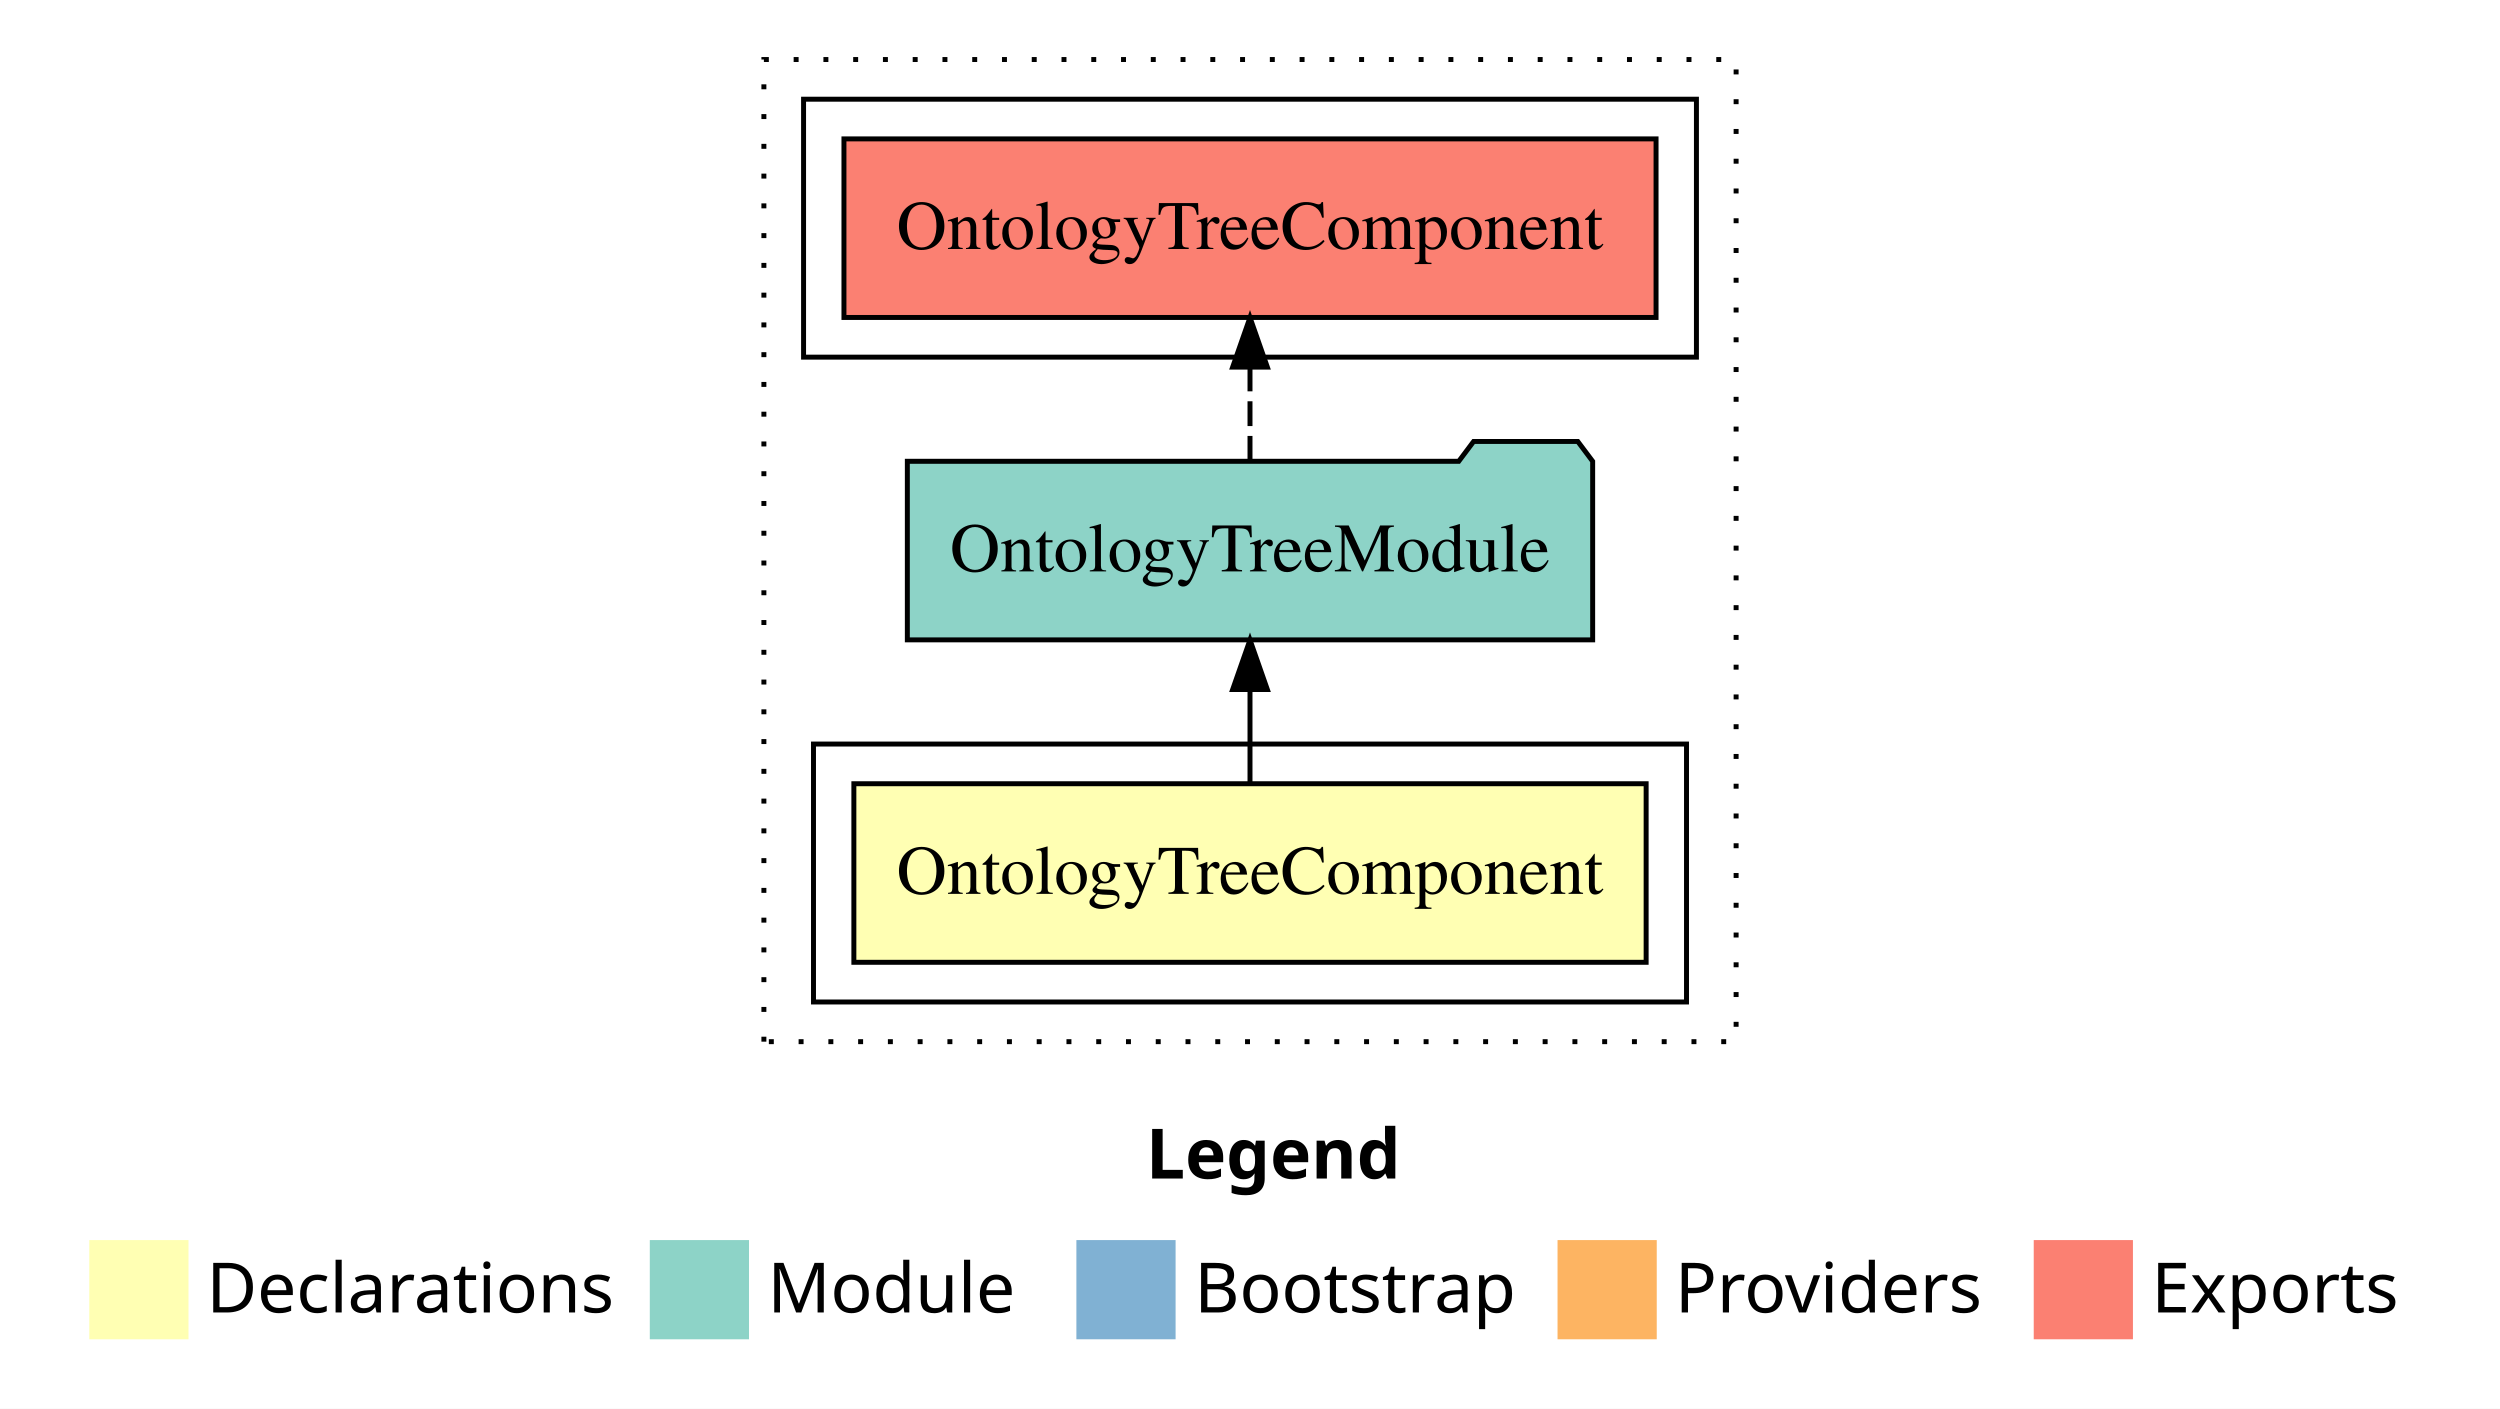
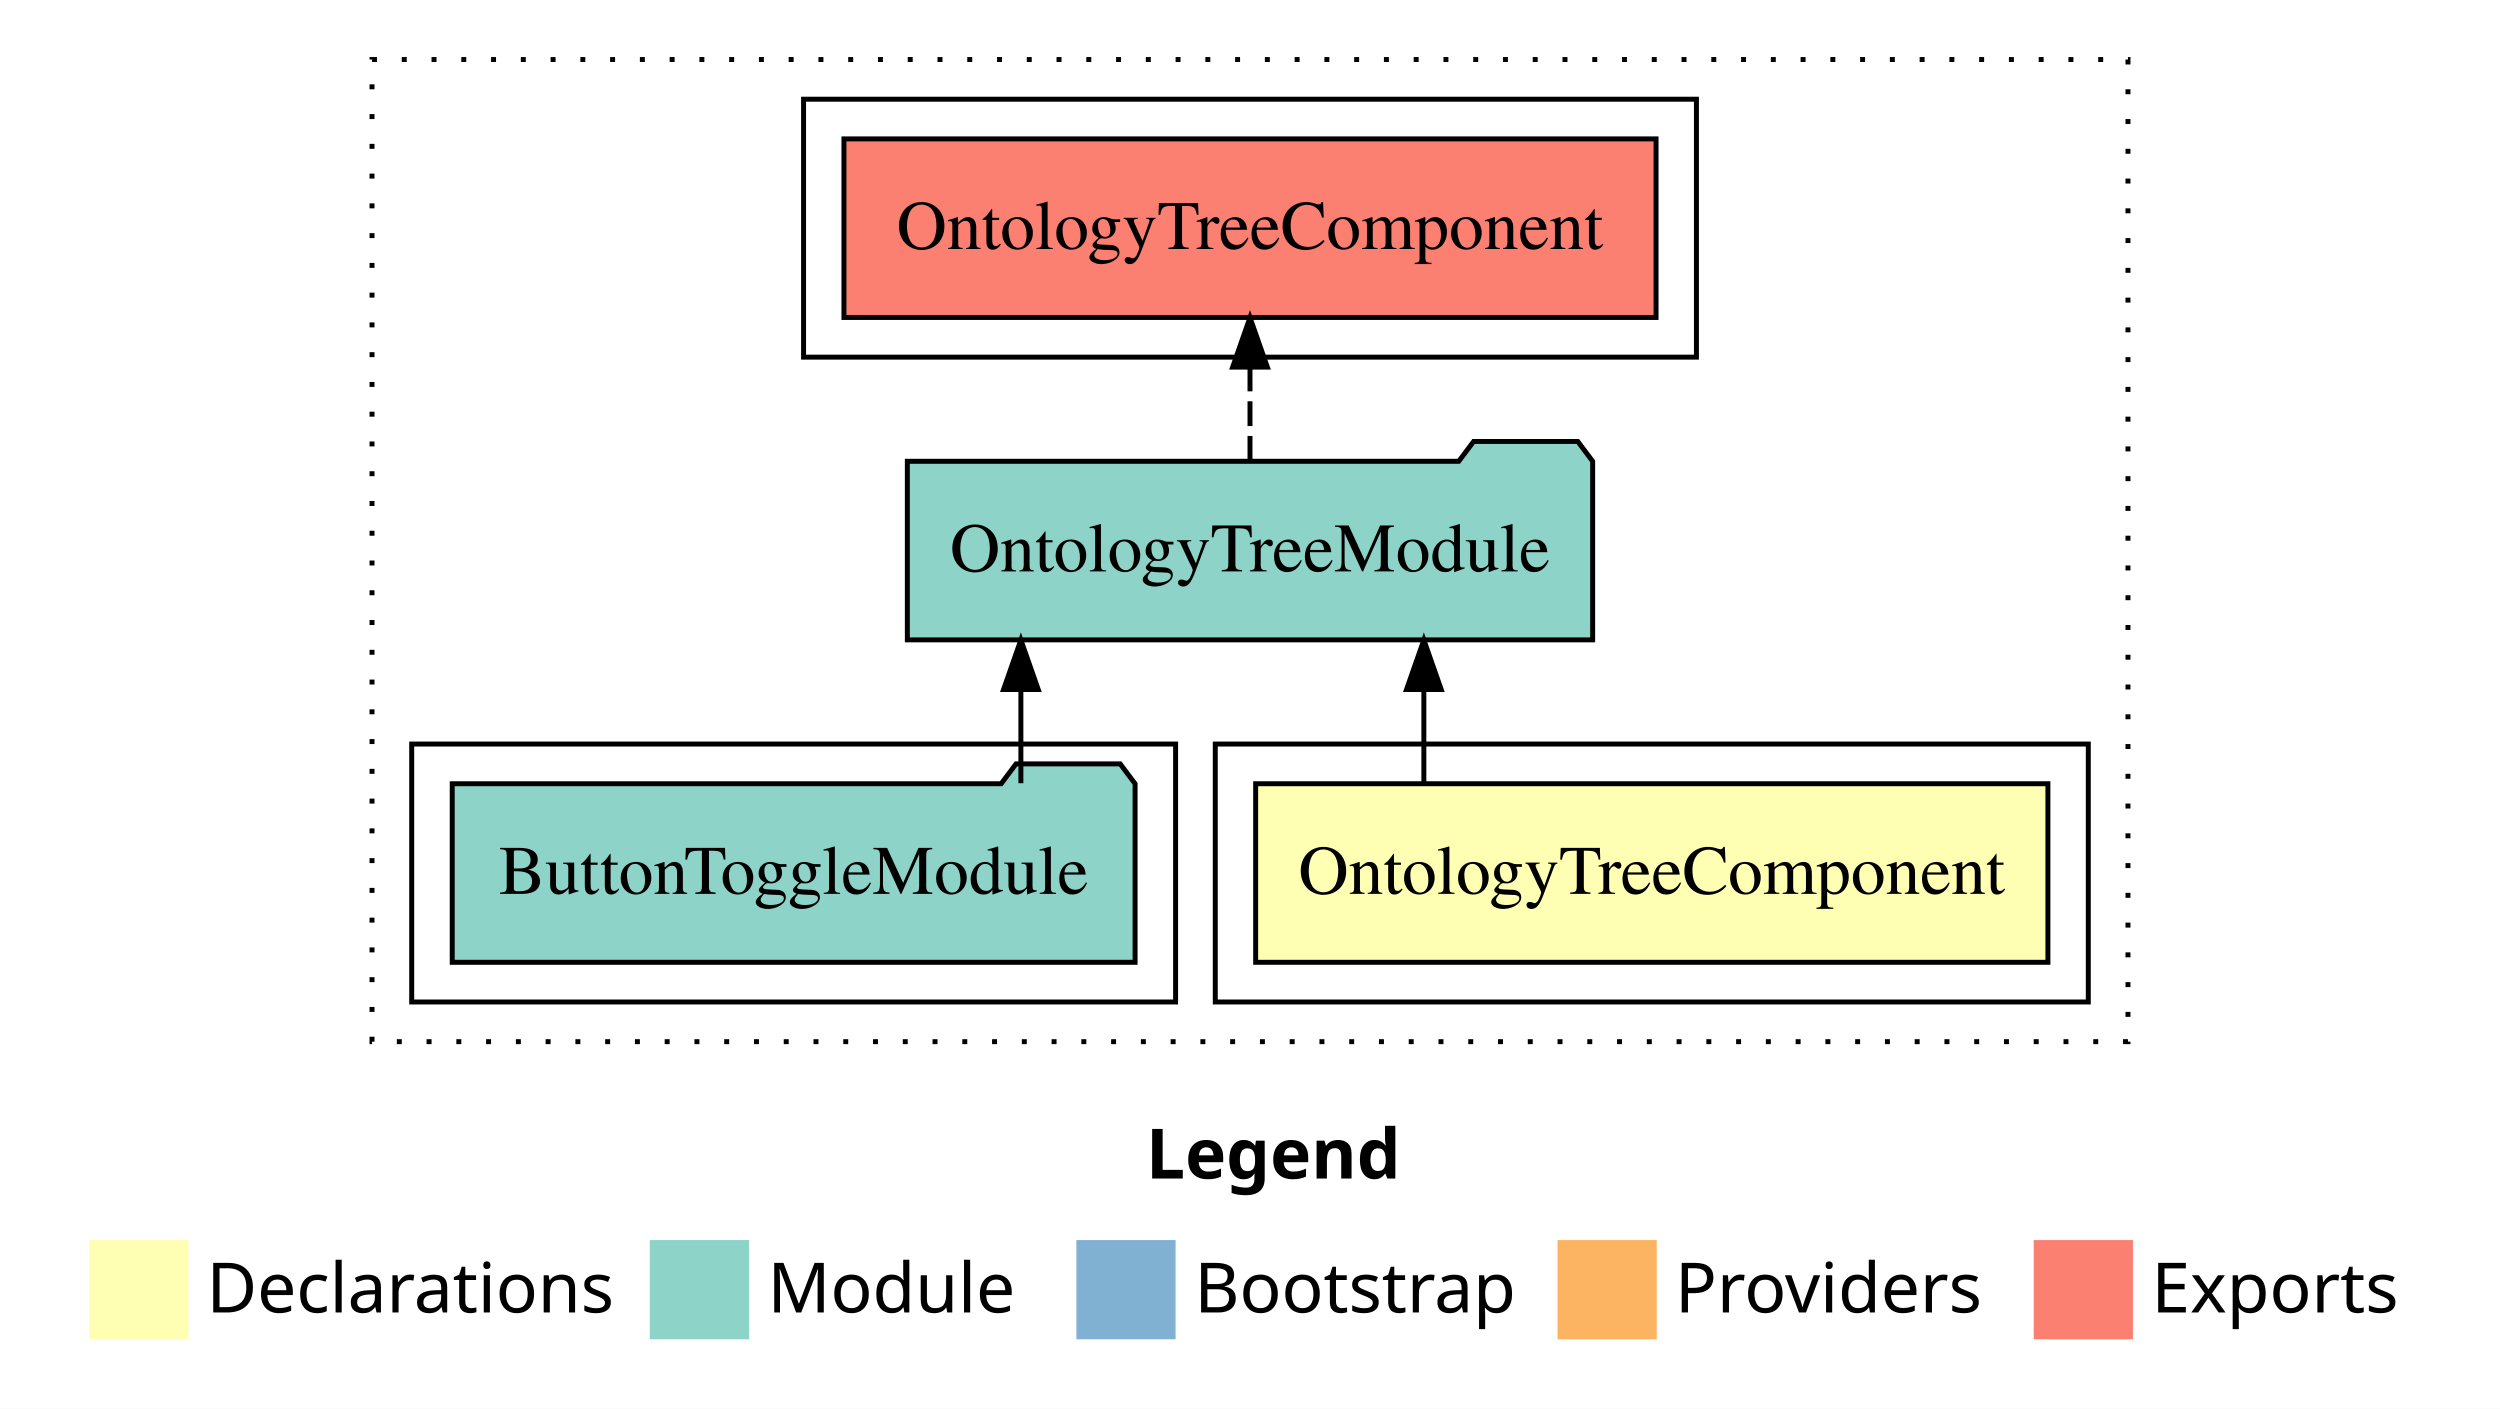
<svg xmlns="http://www.w3.org/2000/svg" width="504pt" height="284pt" viewBox="0.00 0.00 504.00 284.00">
  <g id="graph0" class="graph" transform="scale(1 1) rotate(0) translate(4 280)">
    <polygon fill="white" stroke="transparent" points="-4,4 -4,-280 500,-280 500,4 -4,4" />
    <text text-anchor="start" x="227.01" y="-42.4" font-family="Times-12" font-weight="bold" font-size="14.00">Legend</text>
    <polygon fill="#ffffb3" stroke="transparent" points="14,-10 14,-30 34,-30 34,-10 14,-10" />
    <text text-anchor="start" x="37.63" y="-15.4" font-family="Times-12" font-size="14.00">  Declarations</text>
    <polygon fill="#8dd3c7" stroke="transparent" points="127,-10 127,-30 147,-30 147,-10 127,-10" />
    <text text-anchor="start" x="150.73" y="-15.4" font-family="Times-12" font-size="14.00">  Module</text>
    <polygon fill="#80b1d3" stroke="transparent" points="213,-10 213,-30 233,-30 233,-10 213,-10" />
    <text text-anchor="start" x="236.78" y="-15.4" font-family="Times-12" font-size="14.00">  Bootstrap</text>
    <polygon fill="#fdb462" stroke="transparent" points="310,-10 310,-30 330,-30 330,-10 310,-10" />
    <text text-anchor="start" x="333.67" y="-15.4" font-family="Times-12" font-size="14.00">  Providers</text>
    <polygon fill="#fb8072" stroke="transparent" points="406,-10 406,-30 426,-30 426,-10 406,-10" />
    <text text-anchor="start" x="429.73" y="-15.4" font-family="Times-12" font-size="14.00">  Exports</text>
    <g id="clust1" class="cluster">
-       <polygon fill="none" stroke="black" stroke-dasharray="1,5" points="150,-70 150,-268 346,-268 346,-70 150,-70" />
+       <polygon fill="none" stroke="black" stroke-dasharray="1,5" points="71,-70 71,-268 425,-268 425,-70 71,-70" />
+     </g>
+     <g id="clust2" class="cluster">
+       <polygon fill="none" stroke="black" points="241,-78 241,-130 417,-130 417,-78 241,-78" />
    </g>
    <g id="clust5" class="cluster">
      <polygon fill="none" stroke="black" points="158,-208 158,-260 338,-260 338,-208 158,-208" />
    </g>
-     <g id="clust2" class="cluster">
-       <polygon fill="none" stroke="black" points="160,-78 160,-130 336,-130 336,-78 160,-78" />
+     <g id="clust4" class="cluster">
+       <polygon fill="none" stroke="black" points="79,-78 79,-130 233,-130 233,-78 79,-78" />
    </g>
    <g id="node1" class="node">
-       <polygon fill="#ffffb3" stroke="black" points="327.86,-122 168.14,-122 168.14,-86 327.86,-86 327.86,-122" />
-       <text text-anchor="middle" x="248" y="-99.8" font-family="Times,serif" font-size="14.00">OntologyTreeComponent</text>
+       <polygon fill="#ffffb3" stroke="black" points="408.86,-122 249.14,-122 249.14,-86 408.86,-86 408.86,-122" />
+       <text text-anchor="middle" x="329" y="-99.8" font-family="Times,serif" font-size="14.00">OntologyTreeComponent</text>
    </g>
    <g id="node2" class="node">
      <polygon fill="#8dd3c7" stroke="black" points="317.08,-187 314.08,-191 293.08,-191 290.08,-187 178.92,-187 178.92,-151 317.08,-151 317.08,-187" />
      <text text-anchor="middle" x="248" y="-164.8" font-family="Times,serif" font-size="14.00">OntologyTreeModule</text>
    </g>
    <g id="edge1" class="edge">
-       <path fill="none" stroke="black" d="M248,-122.11C248,-122.11 248,-140.99 248,-140.99" />
-       <polygon fill="black" stroke="black" points="244.5,-140.99 248,-150.99 251.5,-140.99 244.5,-140.99" />
+       <path fill="none" stroke="black" d="M283.05,-122.11C283.05,-122.11 283.05,-140.99 283.05,-140.99" />
+       <polygon fill="black" stroke="black" points="279.55,-140.99 283.05,-150.99 286.55,-140.99 279.55,-140.99" />
    </g>
-     <g id="node3" class="node">
+     <g id="node4" class="node">
      <polygon fill="#fb8072" stroke="black" points="329.86,-252 166.14,-252 166.14,-216 329.86,-216 329.86,-252" />
      <text text-anchor="middle" x="248" y="-229.8" font-family="Times,serif" font-size="14.00">OntologyTreeComponent </text>
    </g>
-     <g id="edge2" class="edge">
+     <g id="edge3" class="edge">
      <path fill="none" stroke="black" stroke-dasharray="5,2" d="M248,-187.11C248,-187.11 248,-205.99 248,-205.99" />
      <polygon fill="black" stroke="black" points="244.5,-205.99 248,-215.99 251.5,-205.99 244.5,-205.99" />
    </g>
+     <g id="node3" class="node">
+       <polygon fill="#8dd3c7" stroke="black" points="224.83,-122 221.83,-126 200.83,-126 197.83,-122 87.17,-122 87.17,-86 224.83,-86 224.83,-122" />
+       <text text-anchor="middle" x="156" y="-99.8" font-family="Times,serif" font-size="14.00">ButtonToggleModule</text>
+     </g>
+     <g id="edge2" class="edge">
+       <path fill="none" stroke="black" d="M201.81,-122.11C201.81,-122.11 201.81,-140.99 201.81,-140.99" />
+       <polygon fill="black" stroke="black" points="198.31,-140.99 201.81,-150.99 205.31,-140.99 198.31,-140.99" />
+     </g>
  </g>
</svg>
